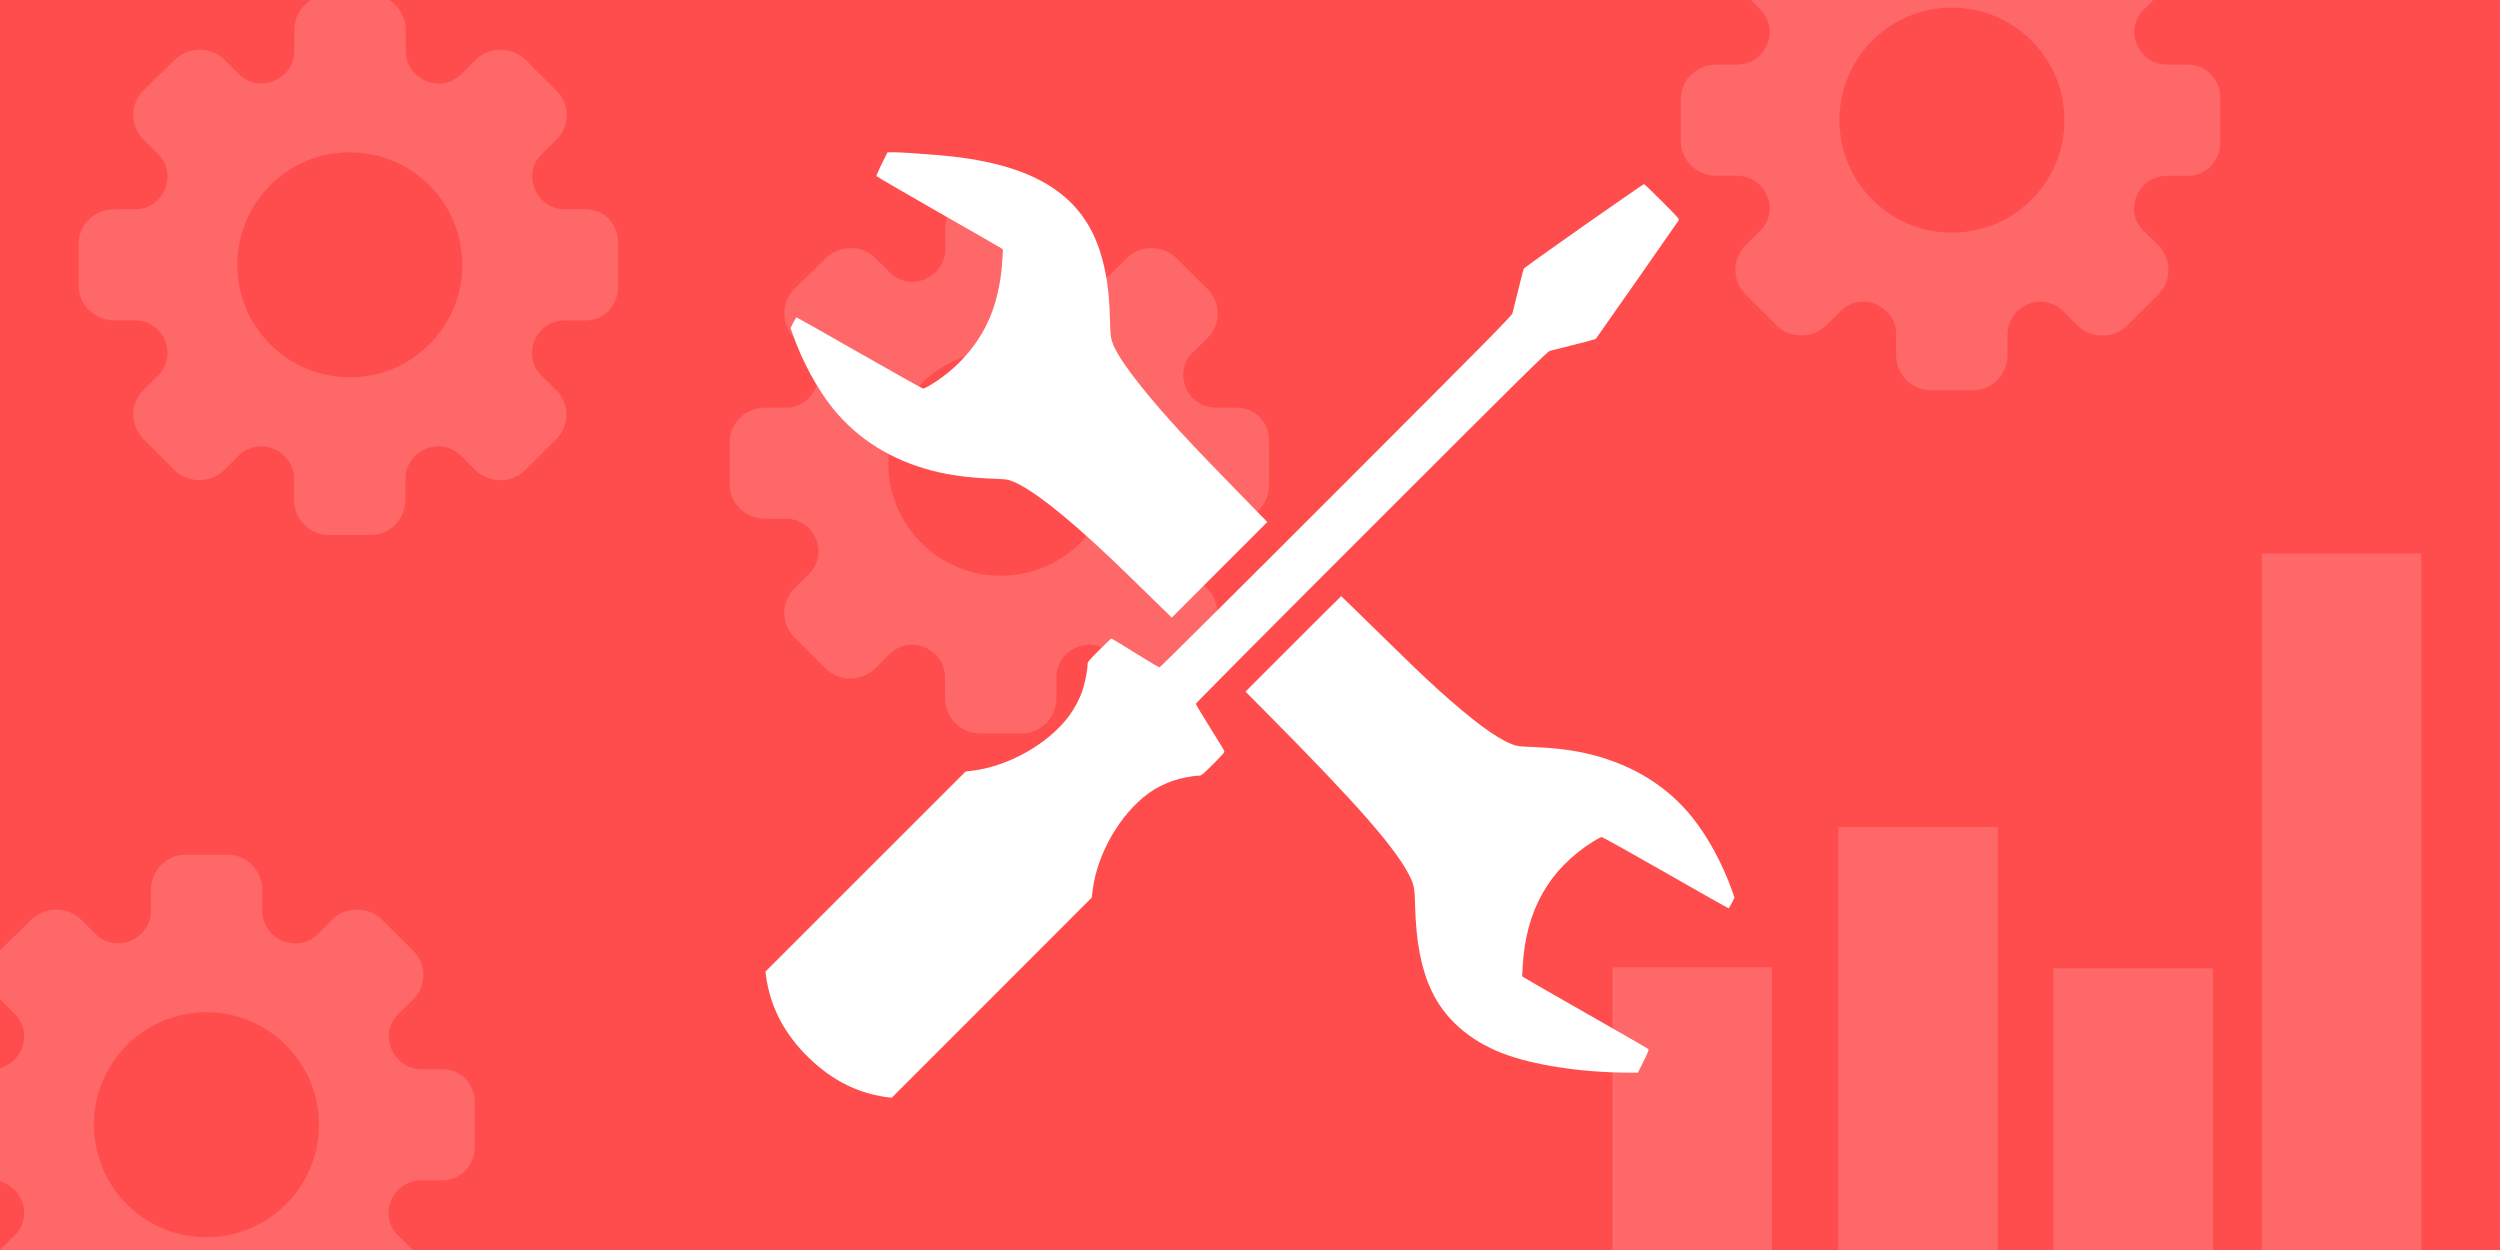
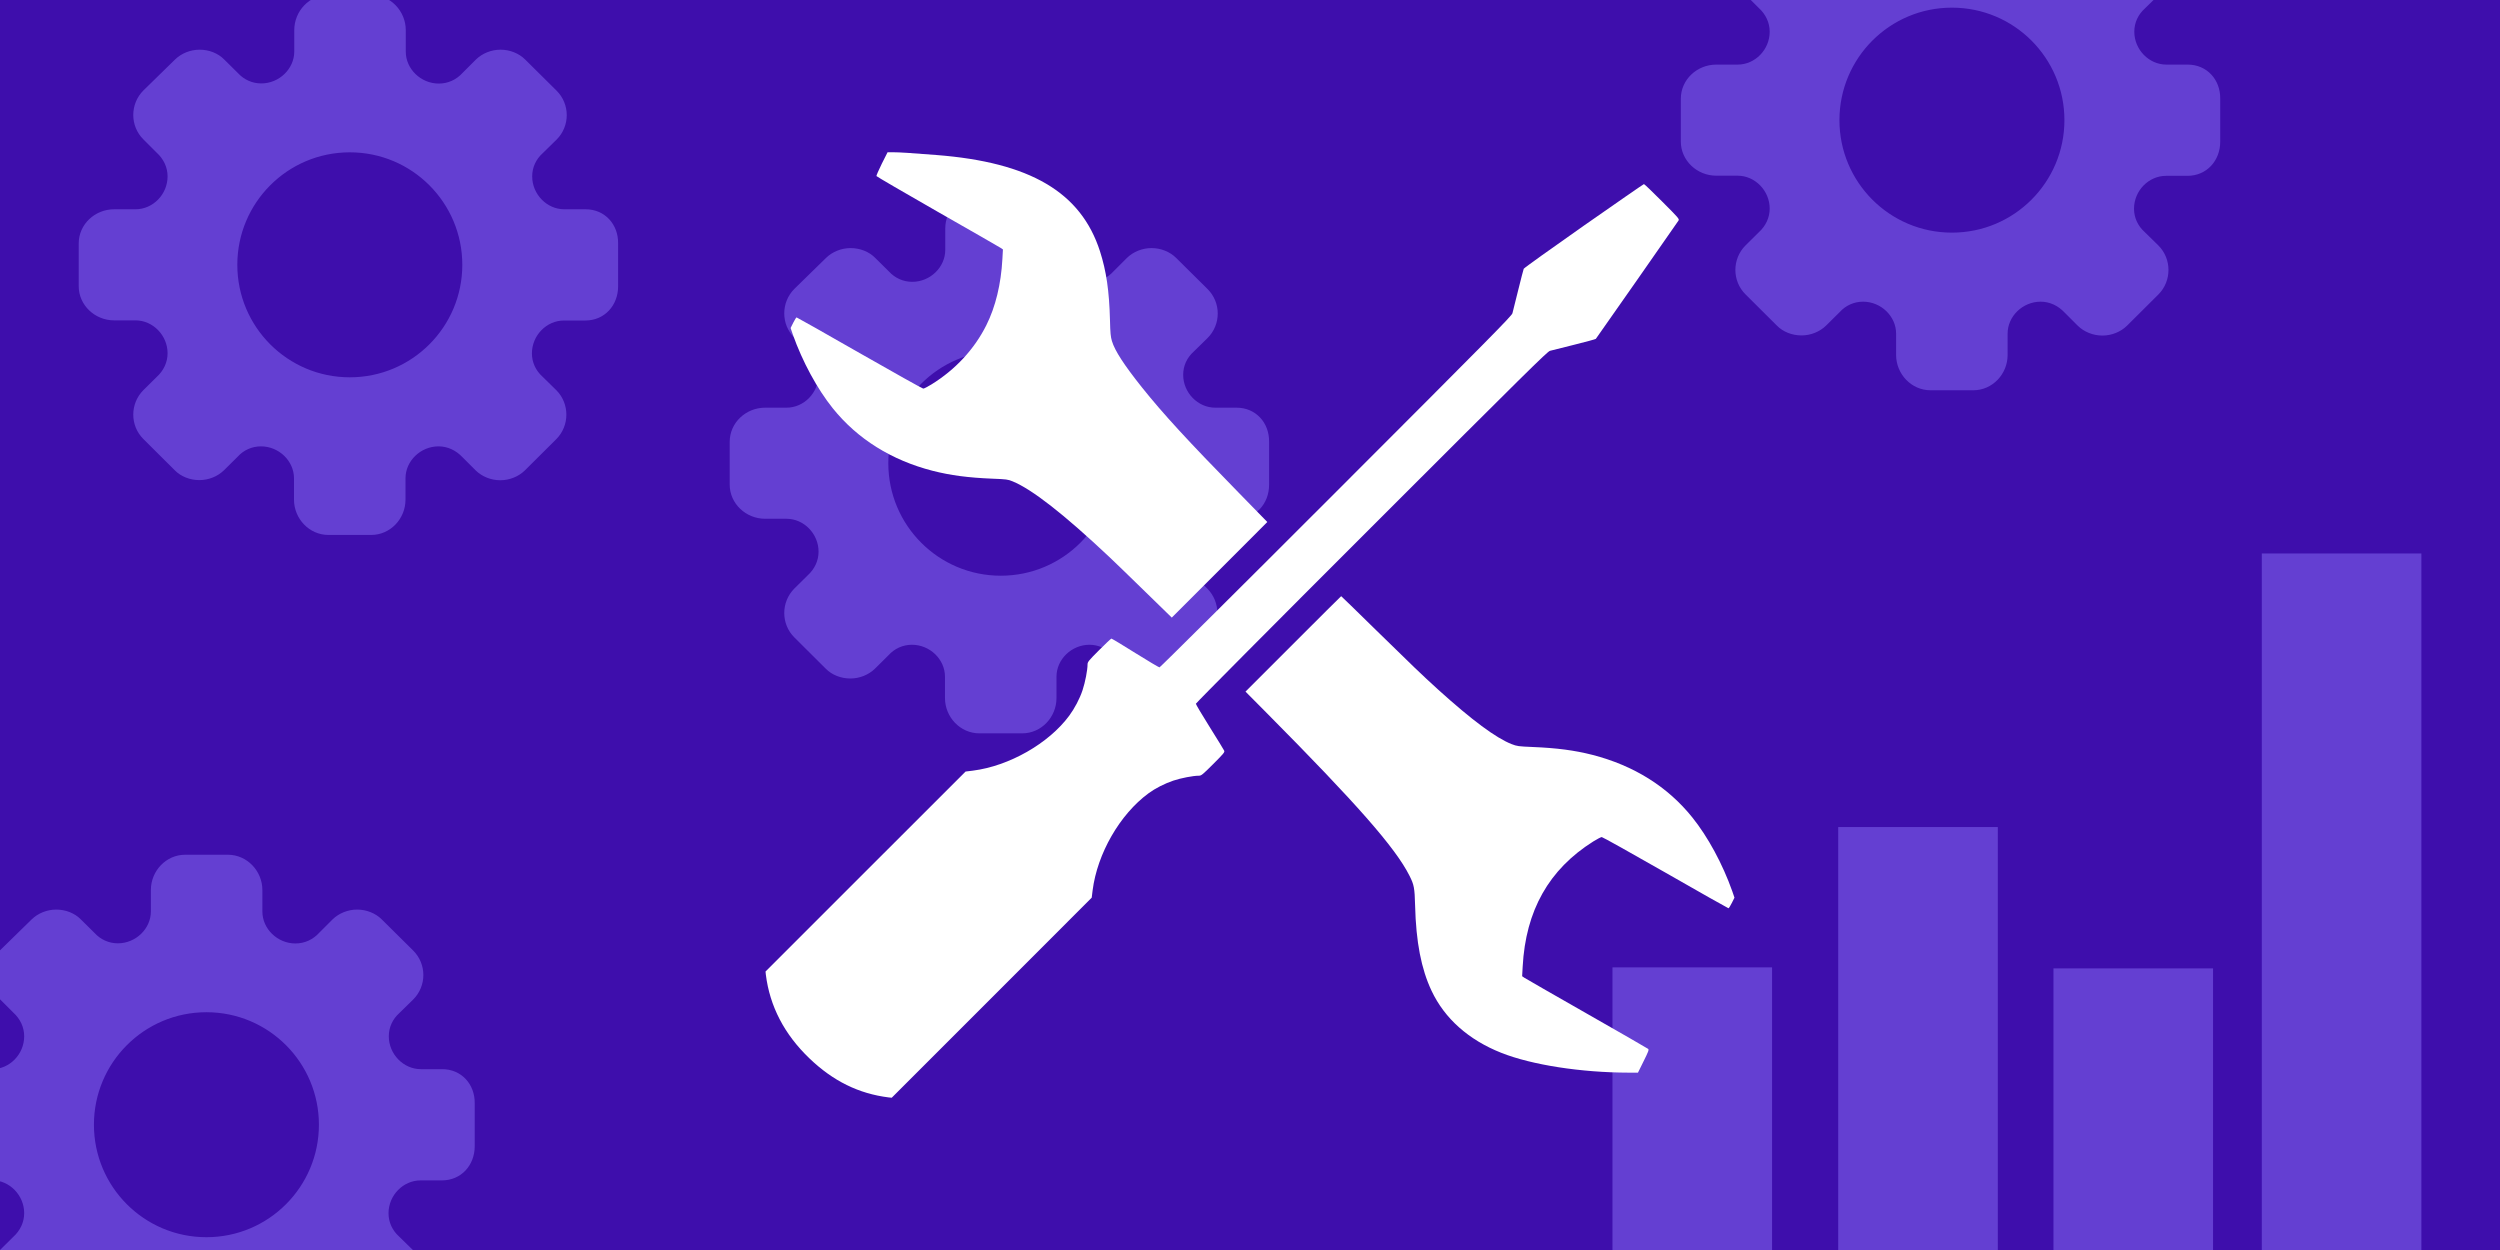
<svg xmlns="http://www.w3.org/2000/svg" width="600" height="300">
-   <path fill="#ff4c4c" d="M0 300V0h600v300z" style="mix-blend-mode:normal;fill-rule:nonzero;stroke:none;stroke-width:1;stroke-linecap:butt;stroke-linejoin:miter;stroke-miterlimit:10;stroke-dasharray:none;stroke-dashoffset:0" />
-   <path d="M296.788 97.843h-5.13c-4.185 0-7.694-3.611-7.694-7.897 0-2.16.911-4.117 2.531-5.568l3.307-3.24c3.274-3.24 3.274-8.538 0-11.778l-7.526-7.458c-1.485-1.485-3.678-2.362-5.906-2.362-2.227 0-4.387.877-5.906 2.362l-3.172 3.172c-1.519 1.687-3.543 2.599-5.737 2.599-4.32 0-7.931-3.51-7.931-7.661V54.849c0-4.556-3.678-8.471-8.268-8.471h-10.259c-4.59 0-8.234 3.881-8.234 8.471v5.13c0 4.151-3.611 7.661-7.931 7.661-2.16 0-4.151-.911-5.602-2.497l-3.274-3.24c-1.485-1.519-3.678-2.362-5.906-2.362-2.227 0-4.387.877-5.906 2.362l-7.593 7.424c-3.24 3.24-3.24 8.538 0 11.744l3.172 3.172c1.687 1.519 2.632 3.543 2.632 5.703 0 4.32-3.51 7.897-7.694 7.897h-5.13c-4.623 0-8.504 3.611-8.504 8.201v10.259c0 4.556 3.881 8.201 8.504 8.201h5.13c4.185 0 7.694 3.611 7.694 7.897 0 2.16-.945 4.185-2.632 5.703l-3.172 3.139c-3.24 3.24-3.24 8.538 0 11.744l7.526 7.492c1.485 1.519 3.678 2.362 5.906 2.362s4.387-.877 5.906-2.362l3.273-3.24c1.417-1.586 3.442-2.497 5.602-2.497 4.32 0 7.931 3.51 7.931 7.661v5.13c0 4.556 3.645 8.471 8.268 8.471h10.259c4.59 0 8.234-3.881 8.234-8.471v-5.13c0-4.151 3.611-7.661 7.931-7.661 2.16 0 4.185.945 5.737 2.599l3.172 3.172c1.519 1.485 3.678 2.362 5.906 2.362 2.227 0 4.387-.877 5.906-2.362l7.526-7.492c3.24-3.24 3.24-8.538 0-11.778l-3.307-3.24c-1.62-1.451-2.531-3.442-2.531-5.568 0-4.32 3.51-7.897 7.694-7.897h5.13c4.59 0 7.863-3.611 7.863-8.201v-10.293c.068-4.59-3.206-8.201-7.796-8.201zm-29.597 13.33c0 14.883-12.048 26.998-26.998 26.998-14.95 0-26.998-12.115-26.998-26.998 0-14.883 12.048-26.998 26.998-26.998 14.95 0 26.998 12.115 26.998 26.998zM106.136 256.601h-5.13c-4.185 0-7.694-3.611-7.694-7.897 0-2.16.911-4.117 2.531-5.568l3.307-3.24c3.274-3.24 3.274-8.538 0-11.778l-7.526-7.458c-1.485-1.485-3.678-2.362-5.906-2.362-2.227 0-4.387.877-5.906 2.362l-3.172 3.172c-1.519 1.687-3.543 2.599-5.737 2.599-4.32 0-7.931-3.51-7.931-7.661v-5.163c0-4.556-3.678-8.471-8.268-8.471H44.445c-4.59 0-8.234 3.881-8.234 8.471v5.13c0 4.151-3.611 7.661-7.931 7.661-2.16 0-4.151-.911-5.602-2.497l-3.274-3.24c-1.485-1.519-3.678-2.362-5.906-2.362-2.227 0-4.387.877-5.906 2.362L0 228.084c-3.24 3.24-3.24 8.538 0 11.744l3.172 3.172c1.687 1.519 2.632 3.543 2.632 5.703 0 4.32-3.51 7.897-7.694 7.897h-5.13c-4.623 0-8.504 3.611-8.504 8.201v10.259c0 4.556 3.881 8.201 8.504 8.201h5.13c4.185 0 7.694 3.611 7.694 7.897 0 2.16-.945 4.185-2.632 5.703L0 300c-3.24 3.24-3.24 8.538 0 11.744l7.526 7.492c1.485 1.519 3.678 2.362 5.906 2.362 2.227 0 4.387-.877 5.906-2.362l3.273-3.24c1.417-1.586 3.442-2.497 5.602-2.497 4.32 0 7.931 3.51 7.931 7.661v5.13c0 4.556 3.645 8.471 8.268 8.471h10.259c4.59 0 8.234-3.881 8.234-8.471v-5.13c0-4.151 3.611-7.661 7.931-7.661 2.16 0 4.185.945 5.737 2.599l3.172 3.172c1.519 1.485 3.678 2.362 5.906 2.362 2.227 0 4.387-.877 5.906-2.362l7.526-7.492c3.24-3.24 3.24-8.538 0-11.778l-3.307-3.24c-1.62-1.451-2.531-3.442-2.531-5.568 0-4.32 3.51-7.897 7.694-7.897h5.13c4.59 0 7.863-3.611 7.863-8.201v-10.293c.068-4.59-3.206-8.201-7.796-8.201zm-29.597 13.33c0 14.883-12.048 26.998-26.998 26.998-14.95 0-26.998-12.115-26.998-26.998 0-14.883 12.048-26.998 26.998-26.998 14.95 0 26.998 12.115 26.998 26.998z" style="fill:#ff6868;fill-opacity:1;stroke-width:.337" />
-   <path fill="#ff6868" d="M441.173 318.451V198.493h38.301v119.958zm-54.177-.564v-85.718h38.301v85.718zm155.835.809V132.834h38.301v185.862zm-50.0.157v-86.439h38.301v86.439z" style="mix-blend-mode:normal;fill-rule:nonzero;stroke:none;stroke-width:1.057;stroke-linecap:butt;stroke-linejoin:miter;stroke-miterlimit:10;stroke-dasharray:none;stroke-dashoffset:0" />
+   <path fill="#3e0eac" d="M0 300V0h600v300z" style="mix-blend-mode:normal;fill-rule:nonzero;stroke:none;stroke-width:1;stroke-linecap:butt;stroke-linejoin:miter;stroke-miterlimit:10;stroke-dasharray:none;stroke-dashoffset:0" />
+   <path d="M296.788 97.843h-5.13c-4.185 0-7.694-3.611-7.694-7.897 0-2.16.911-4.117 2.531-5.568l3.307-3.24c3.274-3.24 3.274-8.538 0-11.778l-7.526-7.458c-1.485-1.485-3.678-2.362-5.906-2.362-2.227 0-4.387.877-5.906 2.362l-3.172 3.172c-1.519 1.687-3.543 2.599-5.737 2.599-4.32 0-7.931-3.51-7.931-7.661V54.849c0-4.556-3.678-8.471-8.268-8.471h-10.259c-4.59 0-8.234 3.881-8.234 8.471v5.13c0 4.151-3.611 7.661-7.931 7.661-2.16 0-4.151-.911-5.602-2.497l-3.274-3.24c-1.485-1.519-3.678-2.362-5.906-2.362-2.227 0-4.387.877-5.906 2.362l-7.593 7.424c-3.24 3.24-3.24 8.538 0 11.744l3.172 3.172c1.687 1.519 2.632 3.543 2.632 5.703 0 4.32-3.51 7.897-7.694 7.897h-5.13c-4.623 0-8.504 3.611-8.504 8.201v10.259c0 4.556 3.881 8.201 8.504 8.201h5.13c4.185 0 7.694 3.611 7.694 7.897 0 2.16-.945 4.185-2.632 5.703l-3.172 3.139c-3.24 3.24-3.24 8.538 0 11.744l7.526 7.492c1.485 1.519 3.678 2.362 5.906 2.362s4.387-.877 5.906-2.362l3.273-3.24c1.417-1.586 3.442-2.497 5.602-2.497 4.32 0 7.931 3.51 7.931 7.661v5.13c0 4.556 3.645 8.471 8.268 8.471h10.259c4.59 0 8.234-3.881 8.234-8.471v-5.13c0-4.151 3.611-7.661 7.931-7.661 2.16 0 4.185.945 5.737 2.599l3.172 3.172c1.519 1.485 3.678 2.362 5.906 2.362 2.227 0 4.387-.877 5.906-2.362l7.526-7.492c3.24-3.24 3.24-8.538 0-11.778l-3.307-3.24c-1.62-1.451-2.531-3.442-2.531-5.568 0-4.32 3.51-7.897 7.694-7.897h5.13c4.59 0 7.863-3.611 7.863-8.201v-10.293c.068-4.59-3.206-8.201-7.796-8.201zm-29.597 13.33c0 14.883-12.048 26.998-26.998 26.998-14.95 0-26.998-12.115-26.998-26.998 0-14.883 12.048-26.998 26.998-26.998 14.95 0 26.998 12.115 26.998 26.998zM106.136 256.601h-5.13c-4.185 0-7.694-3.611-7.694-7.897 0-2.16.911-4.117 2.531-5.568l3.307-3.24c3.274-3.24 3.274-8.538 0-11.778l-7.526-7.458c-1.485-1.485-3.678-2.362-5.906-2.362-2.227 0-4.387.877-5.906 2.362l-3.172 3.172c-1.519 1.687-3.543 2.599-5.737 2.599-4.32 0-7.931-3.51-7.931-7.661v-5.163c0-4.556-3.678-8.471-8.268-8.471H44.445c-4.59 0-8.234 3.881-8.234 8.471v5.13c0 4.151-3.611 7.661-7.931 7.661-2.16 0-4.151-.911-5.602-2.497l-3.274-3.24c-1.485-1.519-3.678-2.362-5.906-2.362-2.227 0-4.387.877-5.906 2.362L0 228.084c-3.24 3.24-3.24 8.538 0 11.744l3.172 3.172c1.687 1.519 2.632 3.543 2.632 5.703 0 4.32-3.51 7.897-7.694 7.897h-5.13c-4.623 0-8.504 3.611-8.504 8.201v10.259c0 4.556 3.881 8.201 8.504 8.201h5.13c4.185 0 7.694 3.611 7.694 7.897 0 2.16-.945 4.185-2.632 5.703L0 300c-3.24 3.24-3.24 8.538 0 11.744l7.526 7.492c1.485 1.519 3.678 2.362 5.906 2.362 2.227 0 4.387-.877 5.906-2.362l3.273-3.24c1.417-1.586 3.442-2.497 5.602-2.497 4.32 0 7.931 3.51 7.931 7.661v5.13c0 4.556 3.645 8.471 8.268 8.471h10.259c4.59 0 8.234-3.881 8.234-8.471v-5.13c0-4.151 3.611-7.661 7.931-7.661 2.16 0 4.185.945 5.737 2.599l3.172 3.172c1.519 1.485 3.678 2.362 5.906 2.362 2.227 0 4.387-.877 5.906-2.362l7.526-7.492c3.24-3.24 3.24-8.538 0-11.778l-3.307-3.24c-1.62-1.451-2.531-3.442-2.531-5.568 0-4.32 3.51-7.897 7.694-7.897h5.13c4.59 0 7.863-3.611 7.863-8.201v-10.293c.068-4.59-3.206-8.201-7.796-8.201zm-29.597 13.33c0 14.883-12.048 26.998-26.998 26.998-14.95 0-26.998-12.115-26.998-26.998 0-14.883 12.048-26.998 26.998-26.998 14.95 0 26.998 12.115 26.998 26.998z" style="fill:#643fd2;fill-opacity:1;stroke-width:.337" />
+   <path fill="#643fd2" d="M441.173 318.451V198.493h38.301v119.958zm-54.177-.564v-85.718h38.301v85.718zm155.835.809V132.834h38.301v185.862zm-50.0.157v-86.439h38.301v86.439z" style="mix-blend-mode:normal;fill-rule:nonzero;stroke:none;stroke-width:1.057;stroke-linecap:butt;stroke-linejoin:miter;stroke-miterlimit:10;stroke-dasharray:none;stroke-dashoffset:0" />
  <g fill="#fff" style="mix-blend-mode:normal;fill-rule:nonzero;stroke:none;stroke-width:1;stroke-linecap:butt;stroke-linejoin:miter;stroke-miterlimit:10;stroke-dasharray:none;stroke-dashoffset:0">
    <path d="M213.016 36.545h1.418c1.418 0 4.054.164 10.254.654 22.525 1.745 34.743 8.927 39.306 23.107 1.527 4.763 2.218 9.49 2.4 16.508.073 3.145.164 4.036.473 5.054.709 2.345 2.909 5.709 7.145 11.035 5.109 6.399 10.963 12.763 23.344 25.416l6.799 6.963-11.454 11.472-11.472 11.472-6.527-6.363c-3.582-3.491-7.363-7.163-8.436-8.163-10.945-10.308-18.58-16.271-23.253-18.18-1.091-.455-1.491-.509-4.818-.636-5.836-.236-10.072-.8-14.363-1.891-9.89-2.545-18.035-7.636-23.962-14.999-3.727-4.636-7.29-11.199-9.599-17.726l-.527-1.545.636-1.273c.345-.691.709-1.273.8-1.273.091 0 6.89 3.836 15.108 8.545 8.218 4.691 15.108 8.545 15.29 8.545.2 0 1.073-.455 1.963-1 5.745-3.545 10.308-8.472 13.181-14.217 2.218-4.436 3.527-9.872 3.854-15.89l.127-2.291-.527-.364c-.291-.2-7.109-4.109-15.144-8.69-8.036-4.6-14.635-8.436-14.69-8.563-.036-.109.545-1.454 1.291-2.963z" />
    <path d="M394.547 44.181c.109 0 2.073 1.873 4.363 4.181 4.018 4.018 4.163 4.2 3.927 4.581-.327.527-19.653 28.18-19.835 28.38-.073.091-2.418.727-5.2 1.418-2.8.709-5.4 1.364-5.8 1.454-.636.164-5.745 5.218-42.851 42.306-23.18 23.162-42.142 42.251-42.142 42.397 0 .164 1.473 2.654 3.291 5.545 1.818 2.909 3.382 5.454 3.491 5.69.182.382-.018.636-2.618 3.236-2.545 2.545-2.854 2.8-3.436 2.8-1.364 0-4.309.564-6.145 1.182-2.127.727-4.309 1.836-5.963 3.054-6.872 5.054-12.272 14.453-13.399 23.271l-.218 1.764-23.998 24.016-23.998 23.998-.727-.073c-7.181-.891-13.363-3.927-19.035-9.381-6.018-5.763-9.508-12.508-10.454-20.107l-.073-.727 23.998-23.998 24.016-23.998 1.764-.218c8.69-1.109 18.18-6.509 23.107-13.181 1.309-1.782 2.527-4.091 3.2-6.127.636-1.909 1.2-4.836 1.2-6.2 0-.564.255-.891 2.763-3.4 1.527-1.527 2.854-2.782 2.963-2.782.109 0 2.691 1.545 5.727 3.454 3.036 1.891 5.654 3.454 5.818 3.454.145 0 19.235-18.962 42.397-42.142 37.088-37.106 42.142-42.215 42.306-42.851.091-.4.727-2.891 1.382-5.545.654-2.654 1.254-4.963 1.327-5.127.073-.182 6.545-4.818 14.399-10.326 7.854-5.49 14.362-9.999 14.453-9.999z" />
    <path d="M321.88 143.082c.036 0 3.691 3.545 8.09 7.872 8.817 8.636 11.235 10.963 15.199 14.562 8.127 7.345 13.835 11.581 17.617 13.072 1.327.509 1.6.545 5.036.691 5.836.236 10.09.8 14.363 1.891 9.945 2.563 18.035 7.618 23.962 14.999 3.745 4.654 7.29 11.199 9.599 17.726l.527 1.545-.636 1.273c-.345.691-.709 1.273-.8 1.273-.091 0-6.89-3.836-15.108-8.545-8.218-4.691-15.108-8.545-15.308-8.545-.182 0-1.109.473-2.036 1.054-10.654 6.709-16.217 16.562-16.944 30.052l-.127 2.291.527.364c.291.2 7.036 4.072 14.981 8.599 7.945 4.527 14.581 8.345 14.726 8.472.236.218.091.6-1.091 2.982l-1.345 2.727h-2.2c-11.435-.018-23.307-1.854-30.616-4.763-7.836-3.109-13.581-8.218-16.726-14.89-2.473-5.236-3.727-11.708-3.945-20.435-.109-4.254-.255-5.018-1.345-7.163-3.363-6.709-12.635-17.253-34.27-39.07l-5.09-5.127 11.454-11.454c6.29-6.309 11.472-11.454 11.508-11.454z" />
  </g>
-   <path d="M525.058 15.504h-5.13c-4.185 0-7.694-3.611-7.694-7.897 0-2.16.911-4.117 2.531-5.568l3.307-3.24c3.274-3.24 3.274-8.538 0-11.778l-7.526-7.458c-1.485-1.485-3.678-2.362-5.906-2.362-2.227 0-4.387.877-5.906 2.362l-3.172 3.172c-1.519 1.687-3.543 2.599-5.737 2.599-4.32 0-7.931-3.51-7.931-7.661v-5.163c0-4.556-3.678-8.471-8.268-8.471h-10.259c-4.59 0-8.234 3.881-8.234 8.471v5.13c0 4.151-3.611 7.661-7.931 7.661-2.16 0-4.151-.911-5.602-2.497l-3.274-3.24c-1.485-1.519-3.678-2.362-5.906-2.362-2.227 0-4.387.877-5.906 2.362l-7.593 7.424c-3.24 3.24-3.24 8.538 0 11.744l3.172 3.172c1.687 1.519 2.632 3.543 2.632 5.703 0 4.32-3.51 7.897-7.694 7.897h-5.13c-4.623 0-8.504 3.611-8.504 8.201v10.259c0 4.556 3.881 8.201 8.504 8.201h5.13c4.185 0 7.694 3.611 7.694 7.897 0 2.16-.945 4.185-2.632 5.703l-3.172 3.139c-3.24 3.24-3.24 8.538 0 11.744l7.526 7.492c1.485 1.519 3.678 2.362 5.906 2.362s4.387-.877 5.906-2.362l3.273-3.24c1.417-1.586 3.442-2.497 5.602-2.497 4.32 0 7.931 3.51 7.931 7.661v5.13c0 4.556 3.645 8.471 8.268 8.471h10.259c4.59 0 8.234-3.881 8.234-8.471v-5.13c0-4.151 3.611-7.661 7.931-7.661 2.16 0 4.185.945 5.737 2.599l3.172 3.172c1.519 1.485 3.678 2.362 5.906 2.362 2.227 0 4.387-.877 5.906-2.362l7.526-7.492c3.24-3.24 3.24-8.538 0-11.778l-3.307-3.24c-1.62-1.451-2.531-3.442-2.531-5.568 0-4.32 3.51-7.897 7.694-7.897h5.13c4.59 0 7.863-3.611 7.863-8.201V23.705c.068-4.59-3.206-8.201-7.796-8.201zm-29.597 13.33c0 14.883-12.048 26.998-26.998 26.998-14.95 0-26.998-12.115-26.998-26.998 0-14.883 12.048-26.998 26.998-26.998 14.95 0 26.998 12.115 26.998 26.998zM140.55 50.227h-5.13c-4.185 0-7.694-3.611-7.694-7.897 0-2.16.911-4.117 2.531-5.568l3.307-3.24c3.274-3.24 3.274-8.538 0-11.778l-7.526-7.458c-1.485-1.485-3.678-2.362-5.906-2.362-2.227 0-4.387.877-5.906 2.362l-3.172 3.172c-1.519 1.687-3.543 2.599-5.737 2.599-4.32 0-7.931-3.51-7.931-7.661V7.233c0-4.556-3.678-8.471-8.268-8.471H78.86c-4.59 0-8.234 3.881-8.234 8.471v5.13c0 4.151-3.611 7.661-7.931 7.661-2.16 0-4.151-.911-5.602-2.497l-3.274-3.24c-1.485-1.519-3.678-2.362-5.906-2.362-2.227 0-4.387.877-5.906 2.362l-7.593 7.424c-3.24 3.24-3.24 8.538 0 11.744l3.172 3.172c1.687 1.519 2.632 3.543 2.632 5.703 0 4.32-3.51 7.897-7.694 7.897H27.395c-4.623 0-8.504 3.611-8.504 8.201v10.259c0 4.556 3.881 8.201 8.504 8.201h5.13c4.185 0 7.694 3.611 7.694 7.897 0 2.16-.945 4.185-2.632 5.703l-3.172 3.139c-3.24 3.24-3.24 8.538 0 11.744l7.526 7.492c1.485 1.519 3.678 2.362 5.906 2.362s4.387-.877 5.906-2.362l3.273-3.24c1.417-1.586 3.442-2.497 5.602-2.497 4.32 0 7.931 3.51 7.931 7.661v5.13c0 4.556 3.645 8.471 8.268 8.471h10.259c4.59 0 8.234-3.881 8.234-8.471v-5.13c0-4.151 3.611-7.661 7.931-7.661 2.16 0 4.185.945 5.737 2.599l3.172 3.172c1.519 1.485 3.678 2.362 5.906 2.362 2.227 0 4.387-.877 5.906-2.362l7.526-7.492c3.24-3.24 3.24-8.538 0-11.778l-3.307-3.24c-1.62-1.451-2.531-3.442-2.531-5.568 0-4.32 3.51-7.897 7.694-7.897h5.13c4.59 0 7.863-3.611 7.863-8.201v-10.293c.068-4.59-3.206-8.201-7.796-8.201zm-29.597 13.33c0 14.883-12.048 26.998-26.998 26.998-14.95 0-26.998-12.115-26.998-26.998 0-14.883 12.048-26.998 26.998-26.998 14.95 0 26.998 12.115 26.998 26.998z" style="fill:#ff6868;fill-opacity:1;stroke-width:.337" />
+   <path d="M525.058 15.504h-5.13c-4.185 0-7.694-3.611-7.694-7.897 0-2.16.911-4.117 2.531-5.568l3.307-3.24c3.274-3.24 3.274-8.538 0-11.778l-7.526-7.458c-1.485-1.485-3.678-2.362-5.906-2.362-2.227 0-4.387.877-5.906 2.362l-3.172 3.172c-1.519 1.687-3.543 2.599-5.737 2.599-4.32 0-7.931-3.51-7.931-7.661v-5.163c0-4.556-3.678-8.471-8.268-8.471h-10.259c-4.59 0-8.234 3.881-8.234 8.471v5.13c0 4.151-3.611 7.661-7.931 7.661-2.16 0-4.151-.911-5.602-2.497l-3.274-3.24c-1.485-1.519-3.678-2.362-5.906-2.362-2.227 0-4.387.877-5.906 2.362l-7.593 7.424c-3.24 3.24-3.24 8.538 0 11.744l3.172 3.172c1.687 1.519 2.632 3.543 2.632 5.703 0 4.32-3.51 7.897-7.694 7.897h-5.13c-4.623 0-8.504 3.611-8.504 8.201v10.259c0 4.556 3.881 8.201 8.504 8.201h5.13c4.185 0 7.694 3.611 7.694 7.897 0 2.16-.945 4.185-2.632 5.703l-3.172 3.139c-3.24 3.24-3.24 8.538 0 11.744l7.526 7.492c1.485 1.519 3.678 2.362 5.906 2.362s4.387-.877 5.906-2.362l3.273-3.24c1.417-1.586 3.442-2.497 5.602-2.497 4.32 0 7.931 3.51 7.931 7.661v5.13c0 4.556 3.645 8.471 8.268 8.471h10.259c4.59 0 8.234-3.881 8.234-8.471v-5.13c0-4.151 3.611-7.661 7.931-7.661 2.16 0 4.185.945 5.737 2.599l3.172 3.172c1.519 1.485 3.678 2.362 5.906 2.362 2.227 0 4.387-.877 5.906-2.362l7.526-7.492c3.24-3.24 3.24-8.538 0-11.778l-3.307-3.24c-1.62-1.451-2.531-3.442-2.531-5.568 0-4.32 3.51-7.897 7.694-7.897h5.13c4.59 0 7.863-3.611 7.863-8.201V23.705c.068-4.59-3.206-8.201-7.796-8.201zm-29.597 13.33c0 14.883-12.048 26.998-26.998 26.998-14.95 0-26.998-12.115-26.998-26.998 0-14.883 12.048-26.998 26.998-26.998 14.95 0 26.998 12.115 26.998 26.998zM140.55 50.227h-5.13c-4.185 0-7.694-3.611-7.694-7.897 0-2.16.911-4.117 2.531-5.568l3.307-3.24c3.274-3.24 3.274-8.538 0-11.778l-7.526-7.458c-1.485-1.485-3.678-2.362-5.906-2.362-2.227 0-4.387.877-5.906 2.362l-3.172 3.172c-1.519 1.687-3.543 2.599-5.737 2.599-4.32 0-7.931-3.51-7.931-7.661V7.233c0-4.556-3.678-8.471-8.268-8.471H78.86c-4.59 0-8.234 3.881-8.234 8.471v5.13c0 4.151-3.611 7.661-7.931 7.661-2.16 0-4.151-.911-5.602-2.497l-3.274-3.24c-1.485-1.519-3.678-2.362-5.906-2.362-2.227 0-4.387.877-5.906 2.362l-7.593 7.424c-3.24 3.24-3.24 8.538 0 11.744l3.172 3.172c1.687 1.519 2.632 3.543 2.632 5.703 0 4.32-3.51 7.897-7.694 7.897H27.395c-4.623 0-8.504 3.611-8.504 8.201v10.259c0 4.556 3.881 8.201 8.504 8.201h5.13c4.185 0 7.694 3.611 7.694 7.897 0 2.16-.945 4.185-2.632 5.703l-3.172 3.139c-3.24 3.24-3.24 8.538 0 11.744l7.526 7.492c1.485 1.519 3.678 2.362 5.906 2.362s4.387-.877 5.906-2.362l3.273-3.24c1.417-1.586 3.442-2.497 5.602-2.497 4.32 0 7.931 3.51 7.931 7.661v5.13c0 4.556 3.645 8.471 8.268 8.471h10.259c4.59 0 8.234-3.881 8.234-8.471v-5.13c0-4.151 3.611-7.661 7.931-7.661 2.16 0 4.185.945 5.737 2.599l3.172 3.172c1.519 1.485 3.678 2.362 5.906 2.362 2.227 0 4.387-.877 5.906-2.362l7.526-7.492c3.24-3.24 3.24-8.538 0-11.778l-3.307-3.24c-1.62-1.451-2.531-3.442-2.531-5.568 0-4.32 3.51-7.897 7.694-7.897h5.13c4.59 0 7.863-3.611 7.863-8.201v-10.293c.068-4.59-3.206-8.201-7.796-8.201zm-29.597 13.33c0 14.883-12.048 26.998-26.998 26.998-14.95 0-26.998-12.115-26.998-26.998 0-14.883 12.048-26.998 26.998-26.998 14.95 0 26.998 12.115 26.998 26.998z" style="fill:#643fd2;fill-opacity:1;stroke-width:.337" />
</svg>
